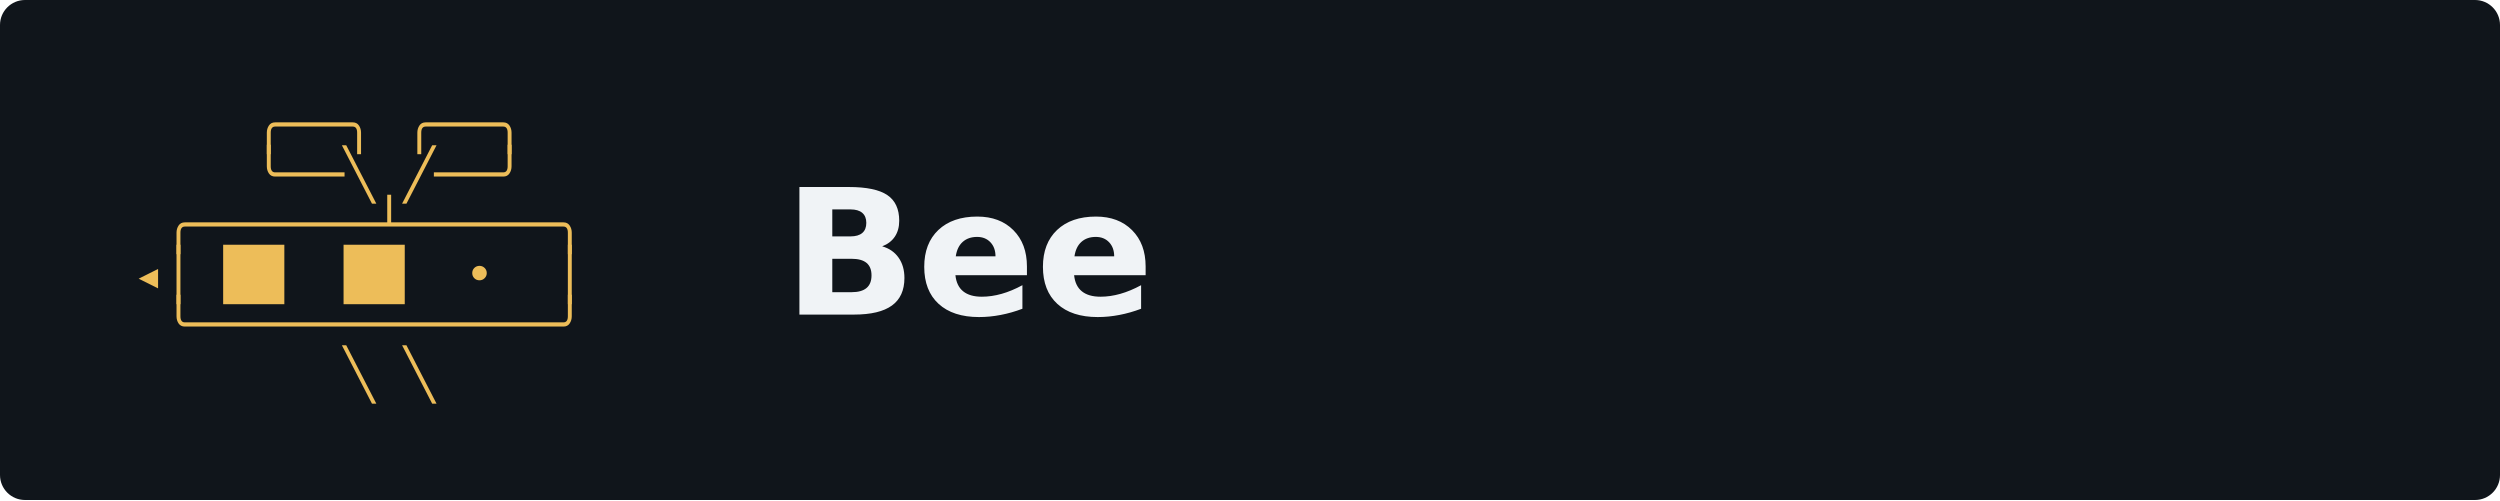
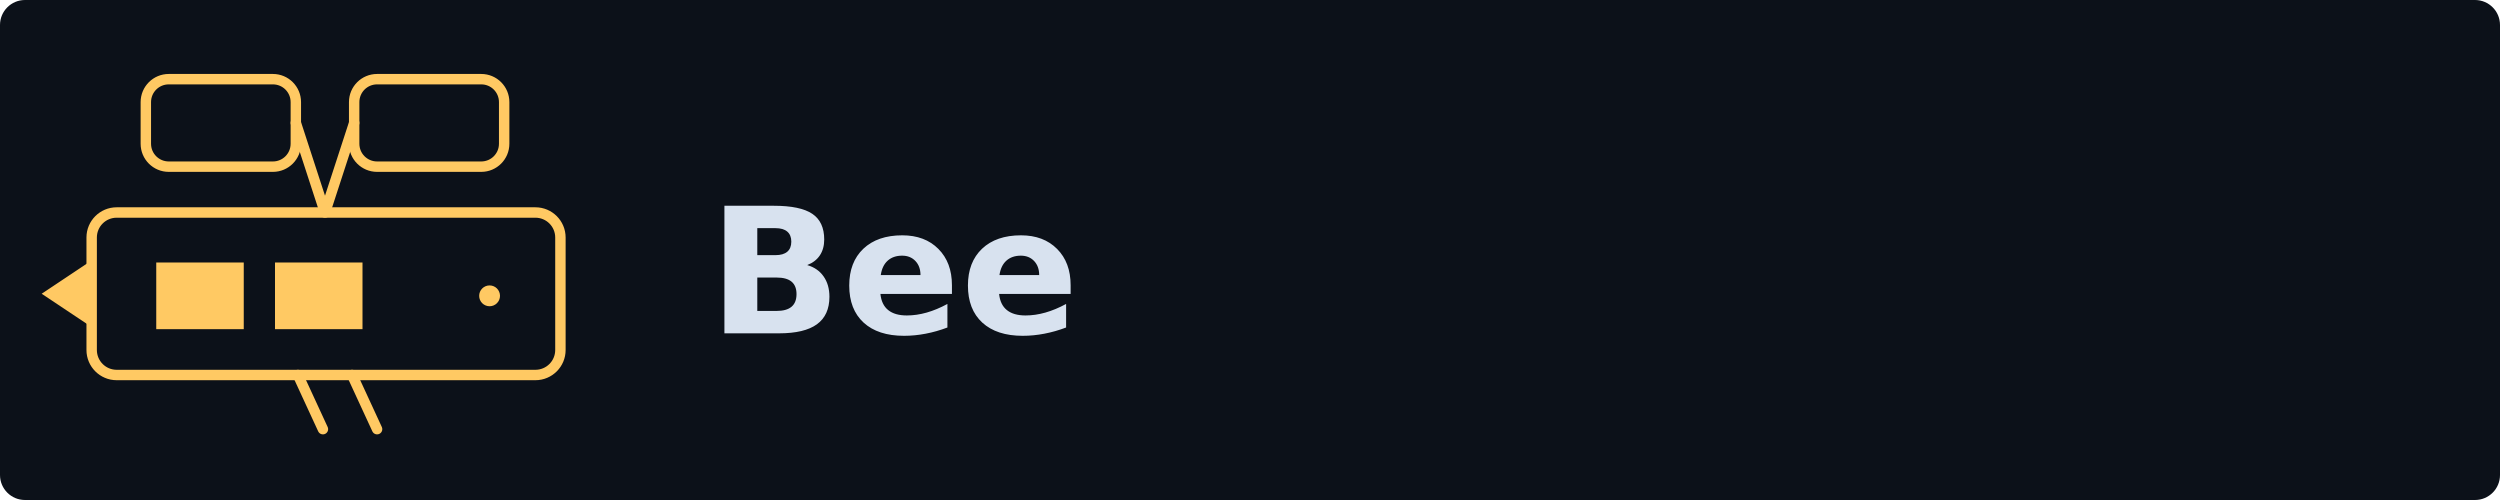
<svg xmlns="http://www.w3.org/2000/svg" width="1200" height="240" viewBox="0 0 1200 240" role="img" aria-labelledby="title description">
-   <rect width="1200" height="240" rx="12" fill="#10151b" />
-   <g fill="#edbd59" font-family="DejaVu Sans Mono" font-size="24" xml:space="preserve">
-     <text x="64" y="68">    ╭──╮ ╭──╮    </text>
-     <text x="64" y="92">    ╰──╲ ╱──╯    </text>
-     <text x="64" y="116"> ╭──────┴─────╮  </text>
-     <text x="64" y="140">◂│ ██  ██  •  │  </text>
-     <text x="64" y="164"> ╰────────────╯  </text>
-     <text x="64" y="188">       ╲ ╲       </text>
+   <rect width="1200" height="240" rx="12" fill="#0c1119" />
+   <g stroke="#ffc963" stroke-width="5" stroke-linecap="round" stroke-linejoin="round">
+     <g fill="none">
+       <rect x="70" y="38" width="72" height="42" rx="11" />
+       <rect x="170" y="38" width="72" height="42" rx="11" />
+       <path d="M142 59l14 43M170 59l-14 43" />
+       <rect x="44" y="102" width="225" height="78" rx="12" />
+       <path d="M143 180l12 26M169 180l12 26" />
+     </g>
+     <path d="M20 141l24-16v32z" fill="#ffc963" stroke="none" />
+     <rect x="75" y="126" width="42" height="32" fill="#ffc963" stroke="none" />
+     <rect x="132" y="126" width="42" height="32" fill="#ffc963" stroke="none" />
+     <circle cx="235" cy="142" r="5" fill="#ffc963" stroke="none" />
  </g>
-   <text x="376" y="151" fill="#f0f3f6" font-family="DejaVu Sans" font-size="84" font-weight="bold">Bee</text>
+   <text x="340" y="160" fill="#d8e2ef" font-family="DejaVu Sans, system-ui, sans-serif" font-size="84" font-weight="700">Bee</text>
</svg>
